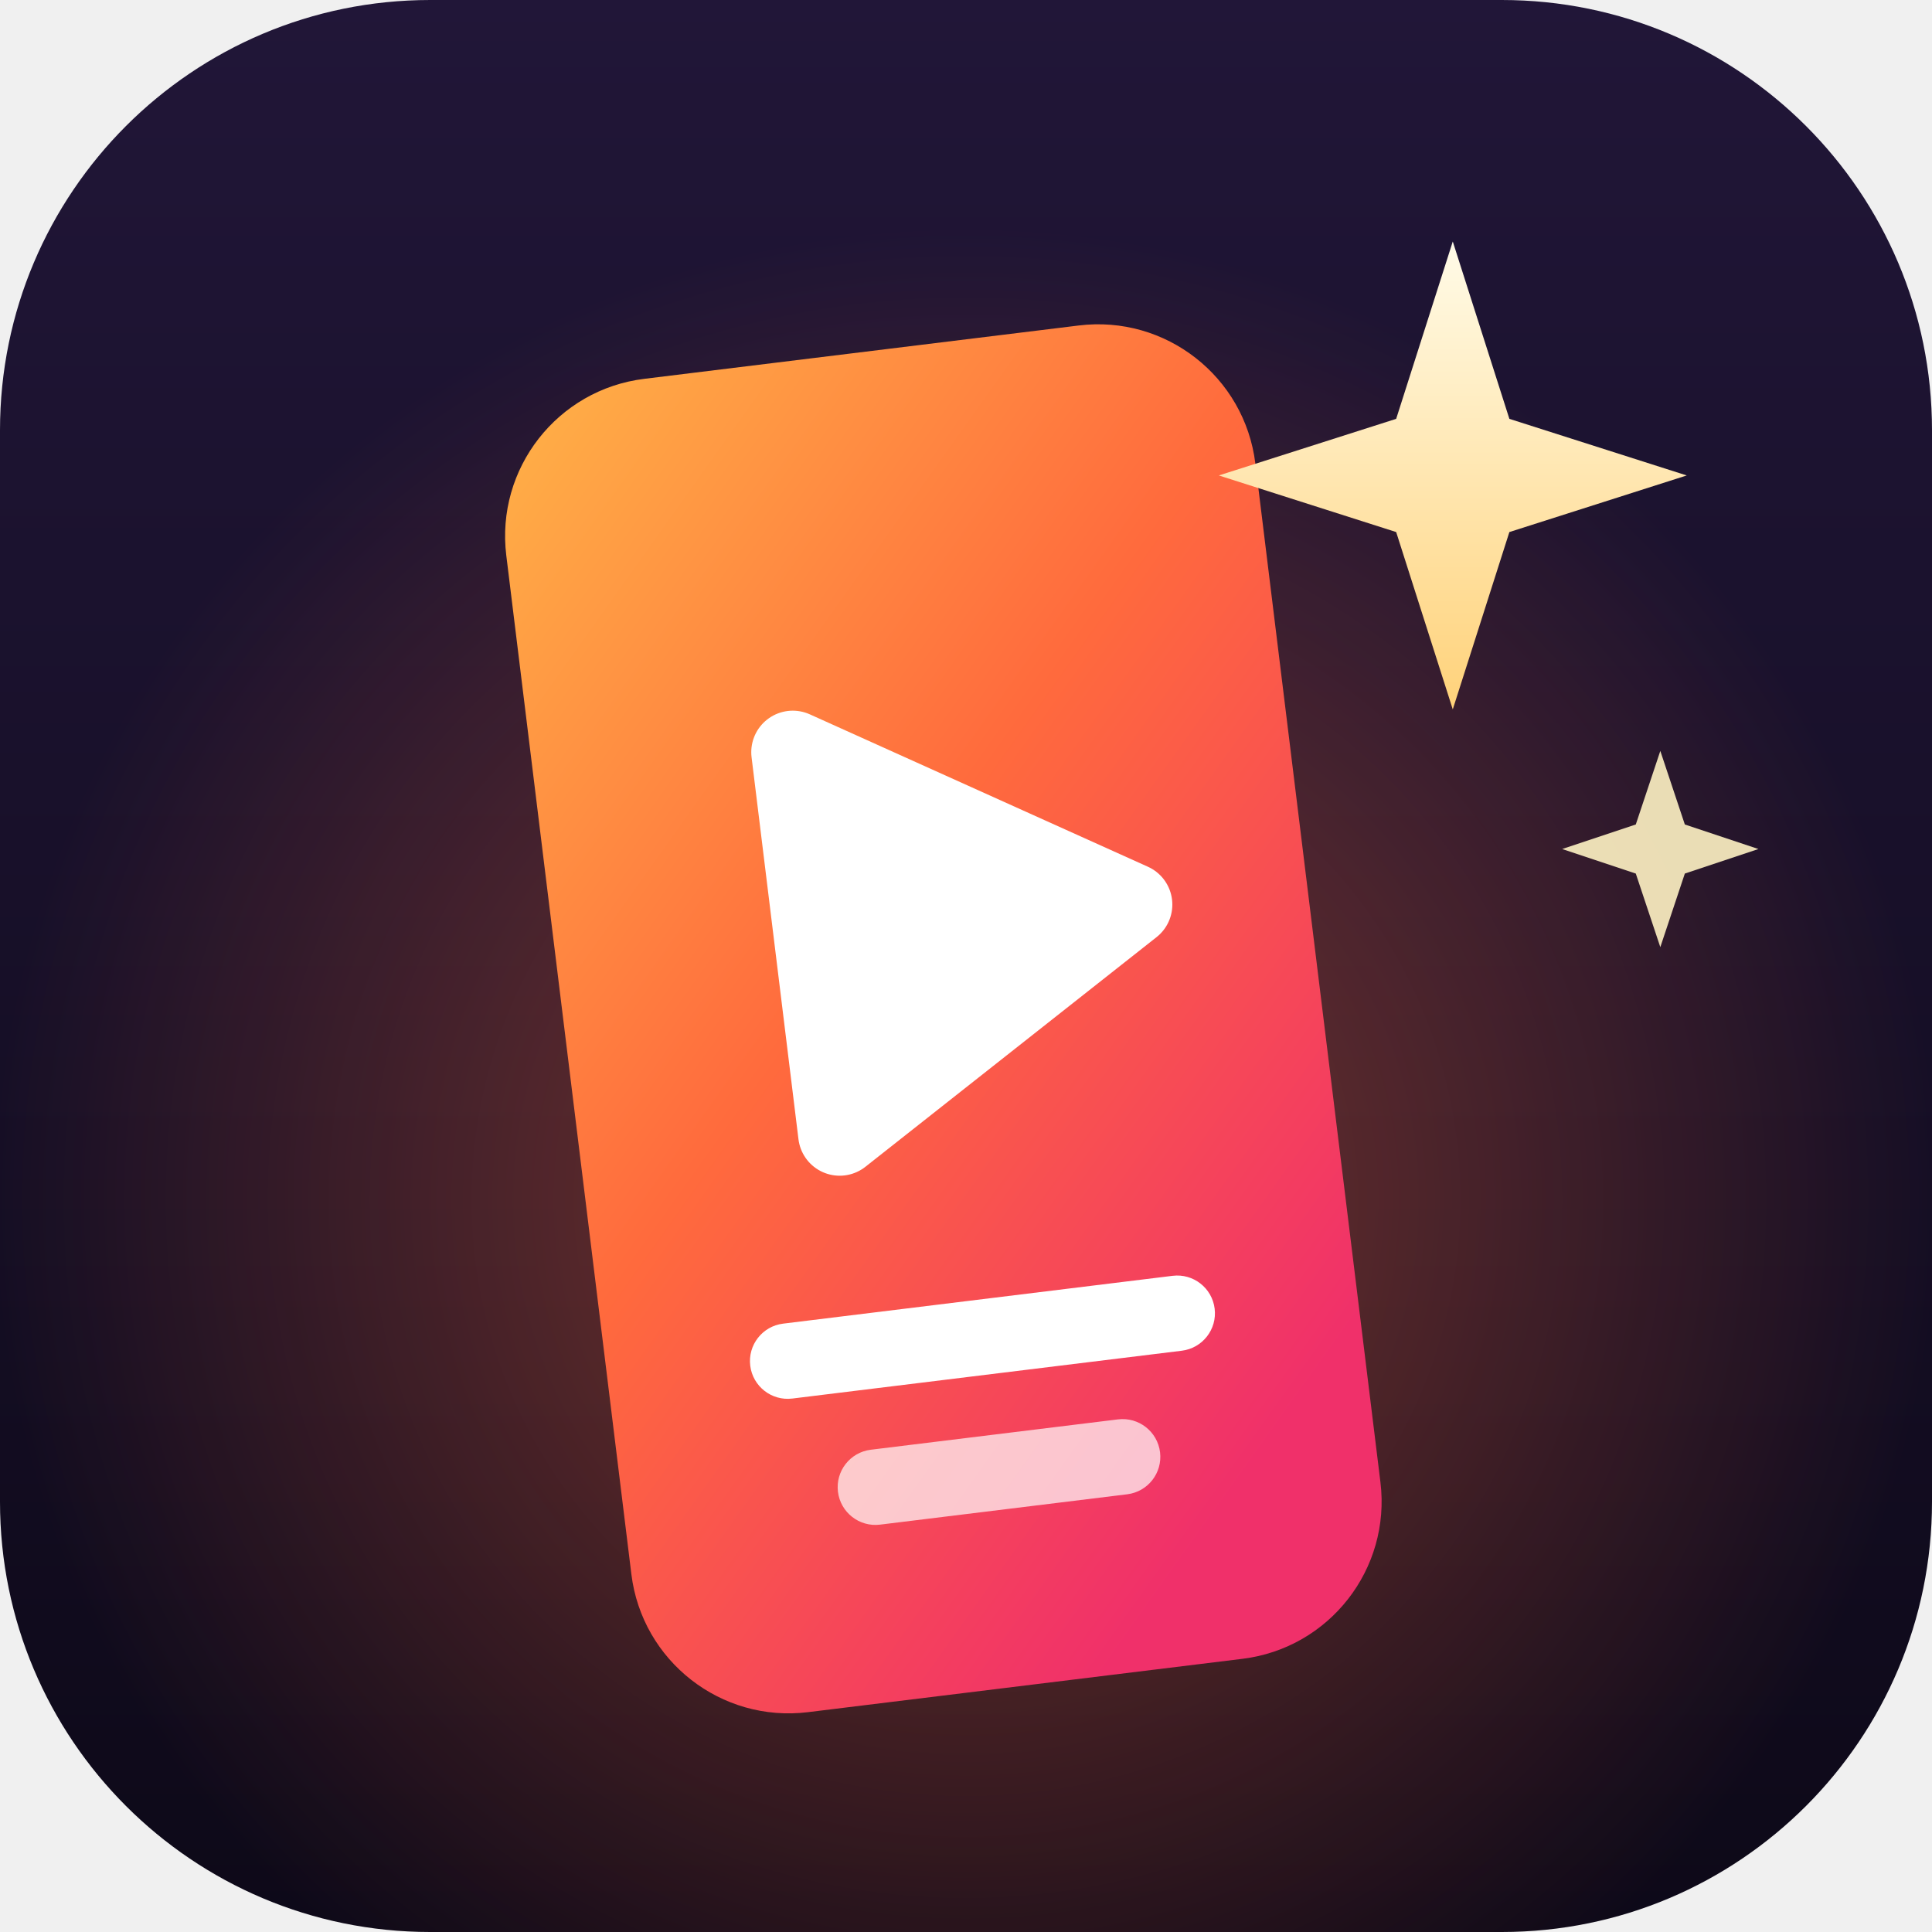
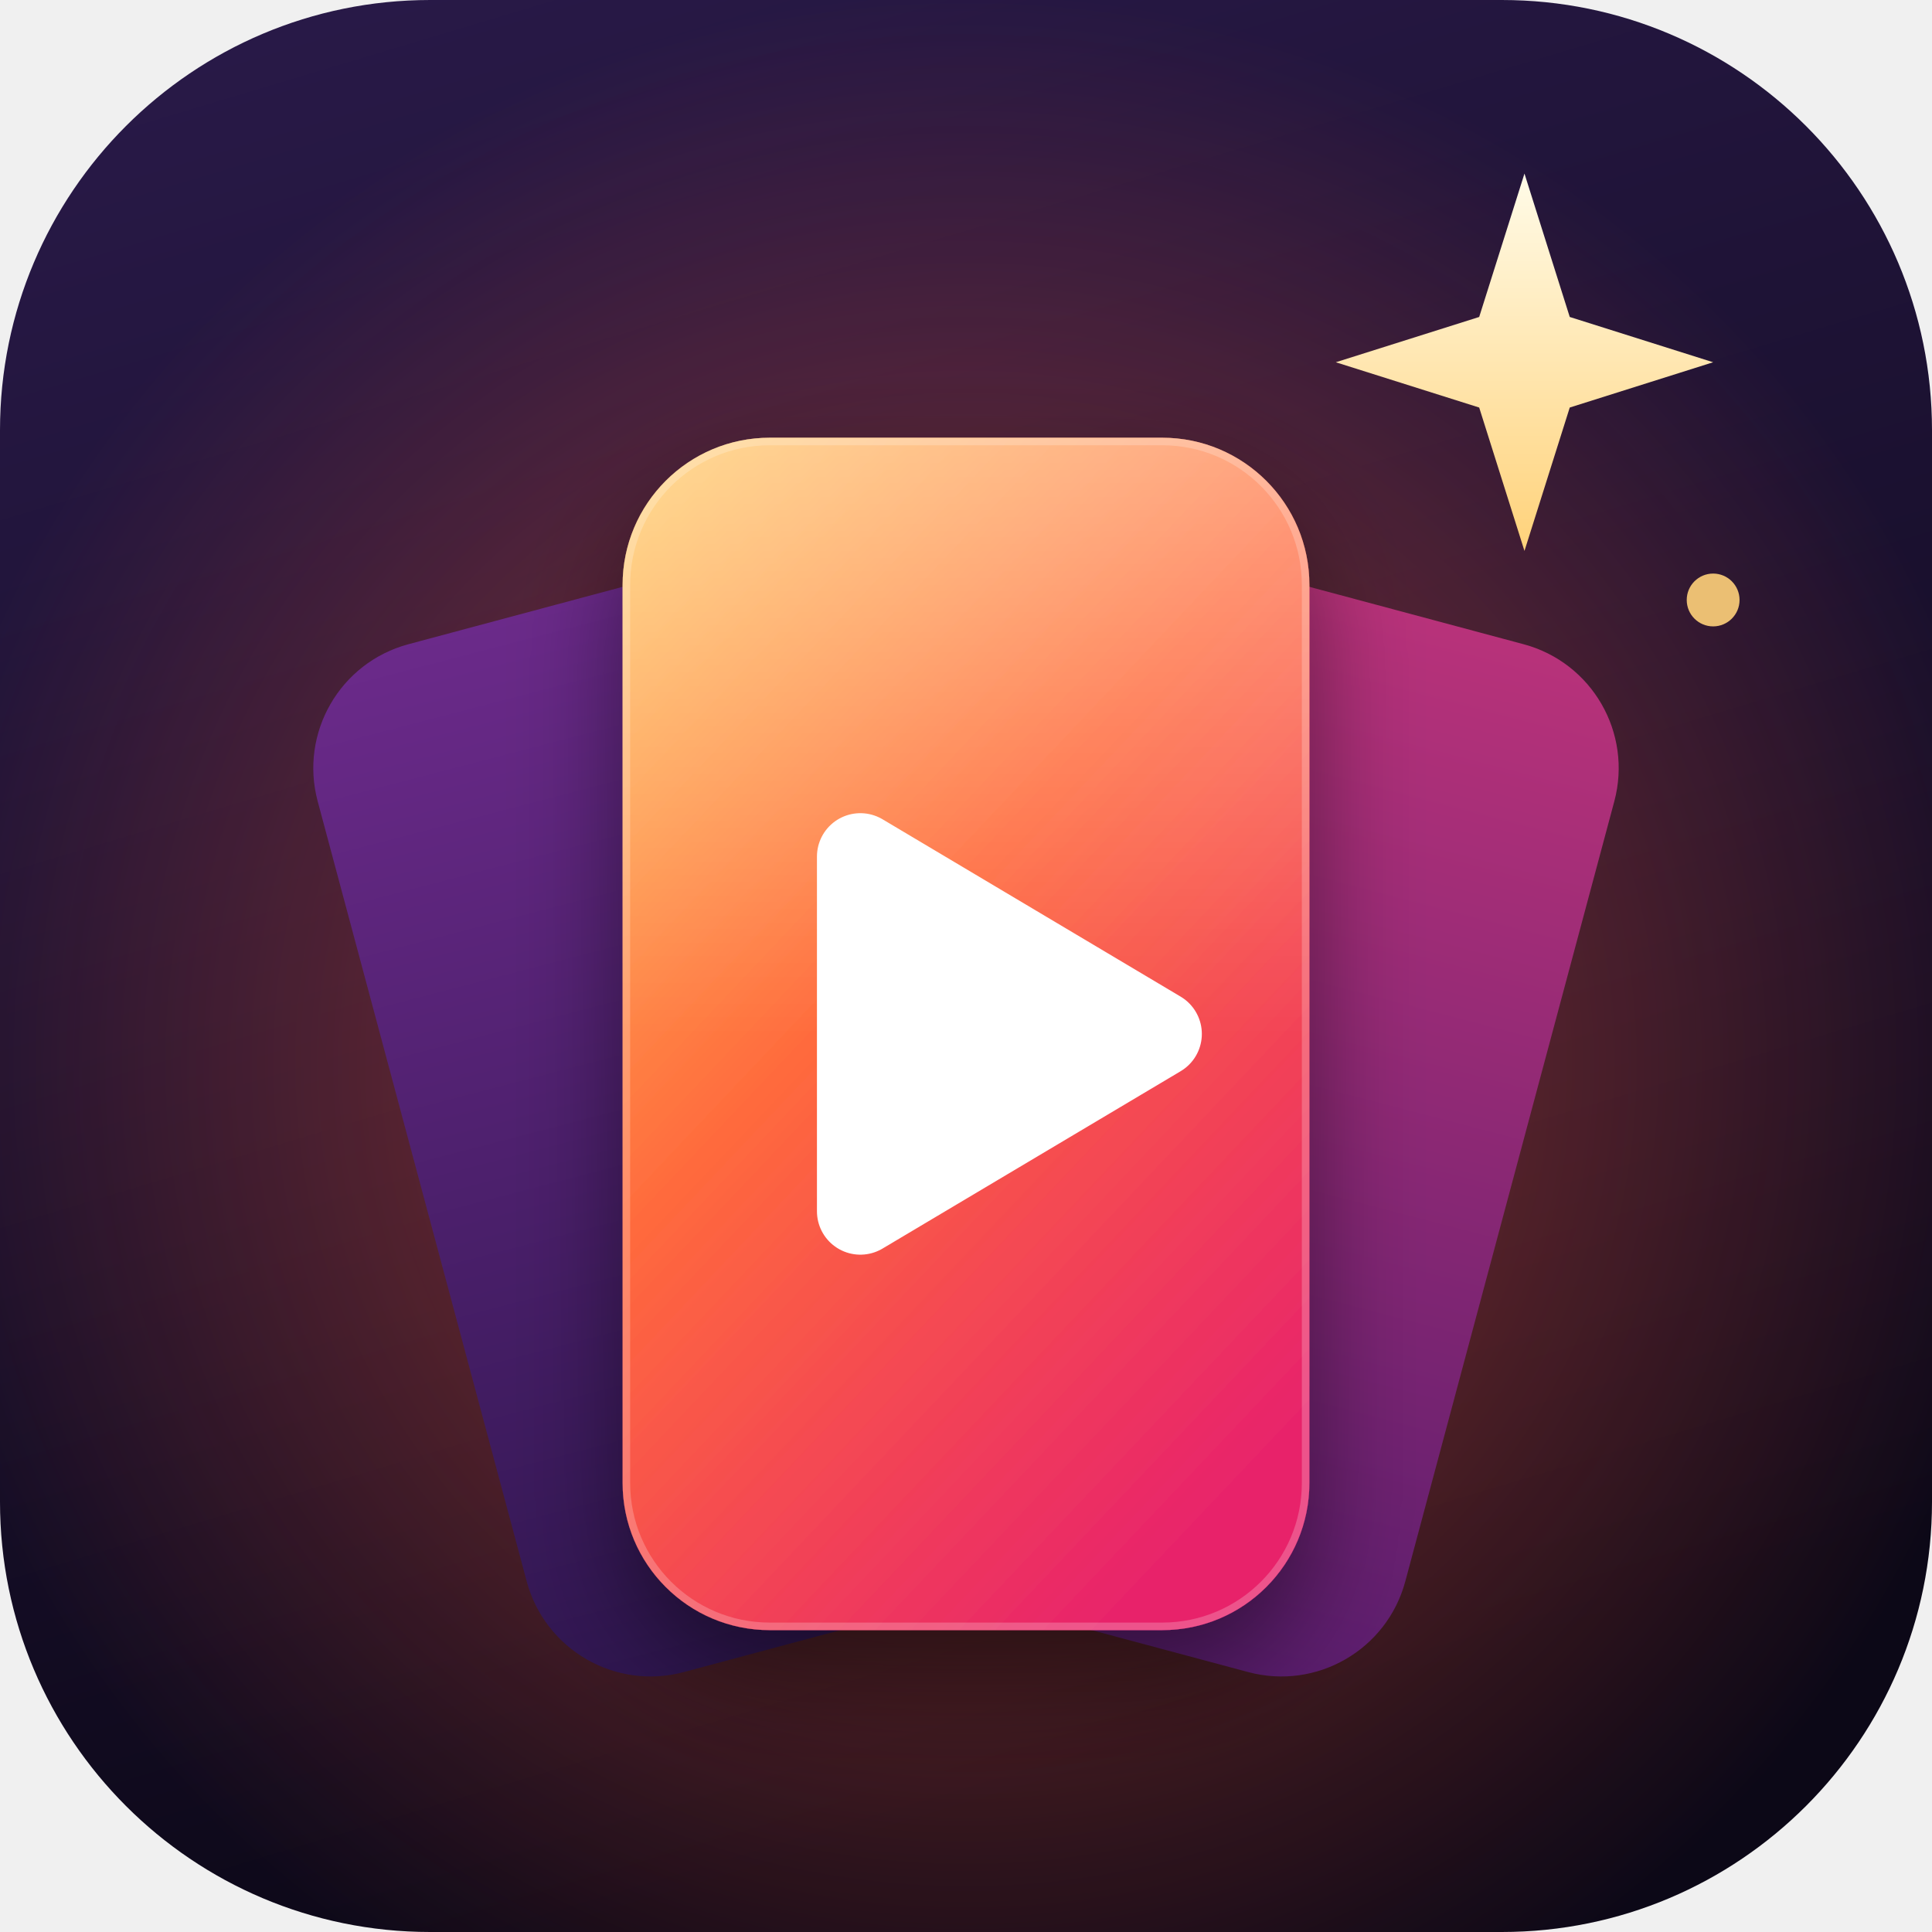
<svg xmlns="http://www.w3.org/2000/svg" viewBox="0 0 1024 1024" width="1024" height="1024">
  <defs>
-     <linearGradient id="tile" x1="0" y1="0" x2="0" y2="1">
-       <stop offset="0" stop-color="#211638" />
-       <stop offset="1" stop-color="#0d0918" />
+     <linearGradient id="tile" x1="0" y1="0" x2="0.3" y2="1">
+       <stop offset="0" stop-color="#2a1a4a" />
+       <stop offset="1" stop-color="#0c0817" />
    </linearGradient>
-     <radialGradient id="glow" cx="0.5" cy="0.62" r="0.5">
-       <stop offset="0" stop-color="#ff6a3d" stop-opacity="0.45" />
-       <stop offset="1" stop-color="#ff6a3d" stop-opacity="0" />
+     <radialGradient id="glow" cx="0.5" cy="0.55" r="0.55">
+       <stop offset="0" stop-color="#ff5a3c" stop-opacity="0.55" />
+       <stop offset="1" stop-color="#ff5a3c" stop-opacity="0" />
    </radialGradient>
-     <linearGradient id="ember" x1="0" y1="0" x2="0.6" y2="1">
-       <stop offset="0" stop-color="#ffb347" />
-       <stop offset="0.5" stop-color="#ff6a3d" />
-       <stop offset="1" stop-color="#f0306a" />
+     <linearGradient id="ember" x1="0.1" y1="0" x2="0.7" y2="1">
+       <stop offset="0" stop-color="#ffc35a" />
+       <stop offset="0.45" stop-color="#ff6a3d" />
+       <stop offset="1" stop-color="#e8236b" />
+     </linearGradient>
+     <linearGradient id="ember2" x1="0" y1="0" x2="0" y2="1">
+       <stop offset="0" stop-color="#b8327a" />
+       <stop offset="1" stop-color="#5a1d6e" />
+     </linearGradient>
+     <linearGradient id="ember3" x1="0" y1="0" x2="0" y2="1">
+       <stop offset="0" stop-color="#6b2a8a" />
+       <stop offset="1" stop-color="#2f1650" />
+     </linearGradient>
+     <linearGradient id="hi" x1="0" y1="0" x2="0" y2="1">
+       <stop offset="0" stop-color="#ffffff" stop-opacity="0.35" />
+       <stop offset="0.5" stop-color="#ffffff" stop-opacity="0" />
    </linearGradient>
    <linearGradient id="spark" x1="0" y1="0" x2="0" y2="1">
      <stop offset="0" stop-color="#fffbe8" />
      <stop offset="1" stop-color="#ffd27a" />
    </linearGradient>
+     <filter id="shadow" x="-30%" y="-30%" width="160%" height="160%">
+       <feDropShadow dx="0" dy="24" stdDeviation="28" flood-color="#000" flood-opacity="0.45" />
+     </filter>
  </defs>
  <rect width="1024" height="1024" rx="228" fill="url(#tile)" />
  <rect width="1024" height="1024" rx="228" fill="url(#glow)" />
-   <g transform="translate(500 540) rotate(-7)">
-     <rect x="-200" y="-356" width="400" height="712" rx="84" fill="url(#ember)" />
-     <path d="M-62 -150 L106 -48 L-62 54 Z" fill="#ffffff" stroke="#ffffff" stroke-width="44" stroke-linejoin="round" />
-     <rect x="-124" y="150" width="248" height="40" rx="20" fill="#ffffff" />
-     <rect x="-86" y="222" width="172" height="40" rx="20" fill="#ffffff" opacity="0.7" />
+   <g transform="translate(512 548)">
+     <g transform="rotate(-15) translate(-140 6)">
+       <rect x="-160" y="-282" width="320" height="564" rx="68" fill="url(#ember3)" />
+     </g>
+     <g transform="rotate(15) translate(140 6)">
+       <rect x="-160" y="-282" width="320" height="564" rx="68" fill="url(#ember2)" />
+     </g>
+     <g filter="url(#shadow)">
+       <rect x="-182" y="-316" width="364" height="632" rx="78" fill="url(#ember)" />
+     </g>
+     <rect x="-182" y="-316" width="364" height="632" rx="78" fill="url(#hi)" />
+     <rect x="-180" y="-314" width="360" height="628" rx="76" fill="none" stroke="#ffffff" stroke-opacity="0.22" stroke-width="4" />
+     <path d="M-56 -94 L102 0 L-56 94 Z" fill="#ffffff" stroke="#ffffff" stroke-width="46" stroke-linejoin="round" />
  </g>
-   <path d="M770 128 L800 222 L894 252 L800 282 L770 376 L740 282 L646 252 L740 222 Z" fill="url(#spark)" />
-   <path d="M880 398 L893 437 L932 450 L893 463 L880 502 L867 463 L828 450 L867 437 Z" fill="#fff3c4" opacity="0.9" />
+   <path d="M808 92 L832 168 L908 192 L832 216 L808 292 L784 216 L708 192 L784 168 Z" fill="url(#spark)" />
+   <circle cx="908" cy="318" r="14" fill="#ffd27a" opacity="0.9" />
</svg>
